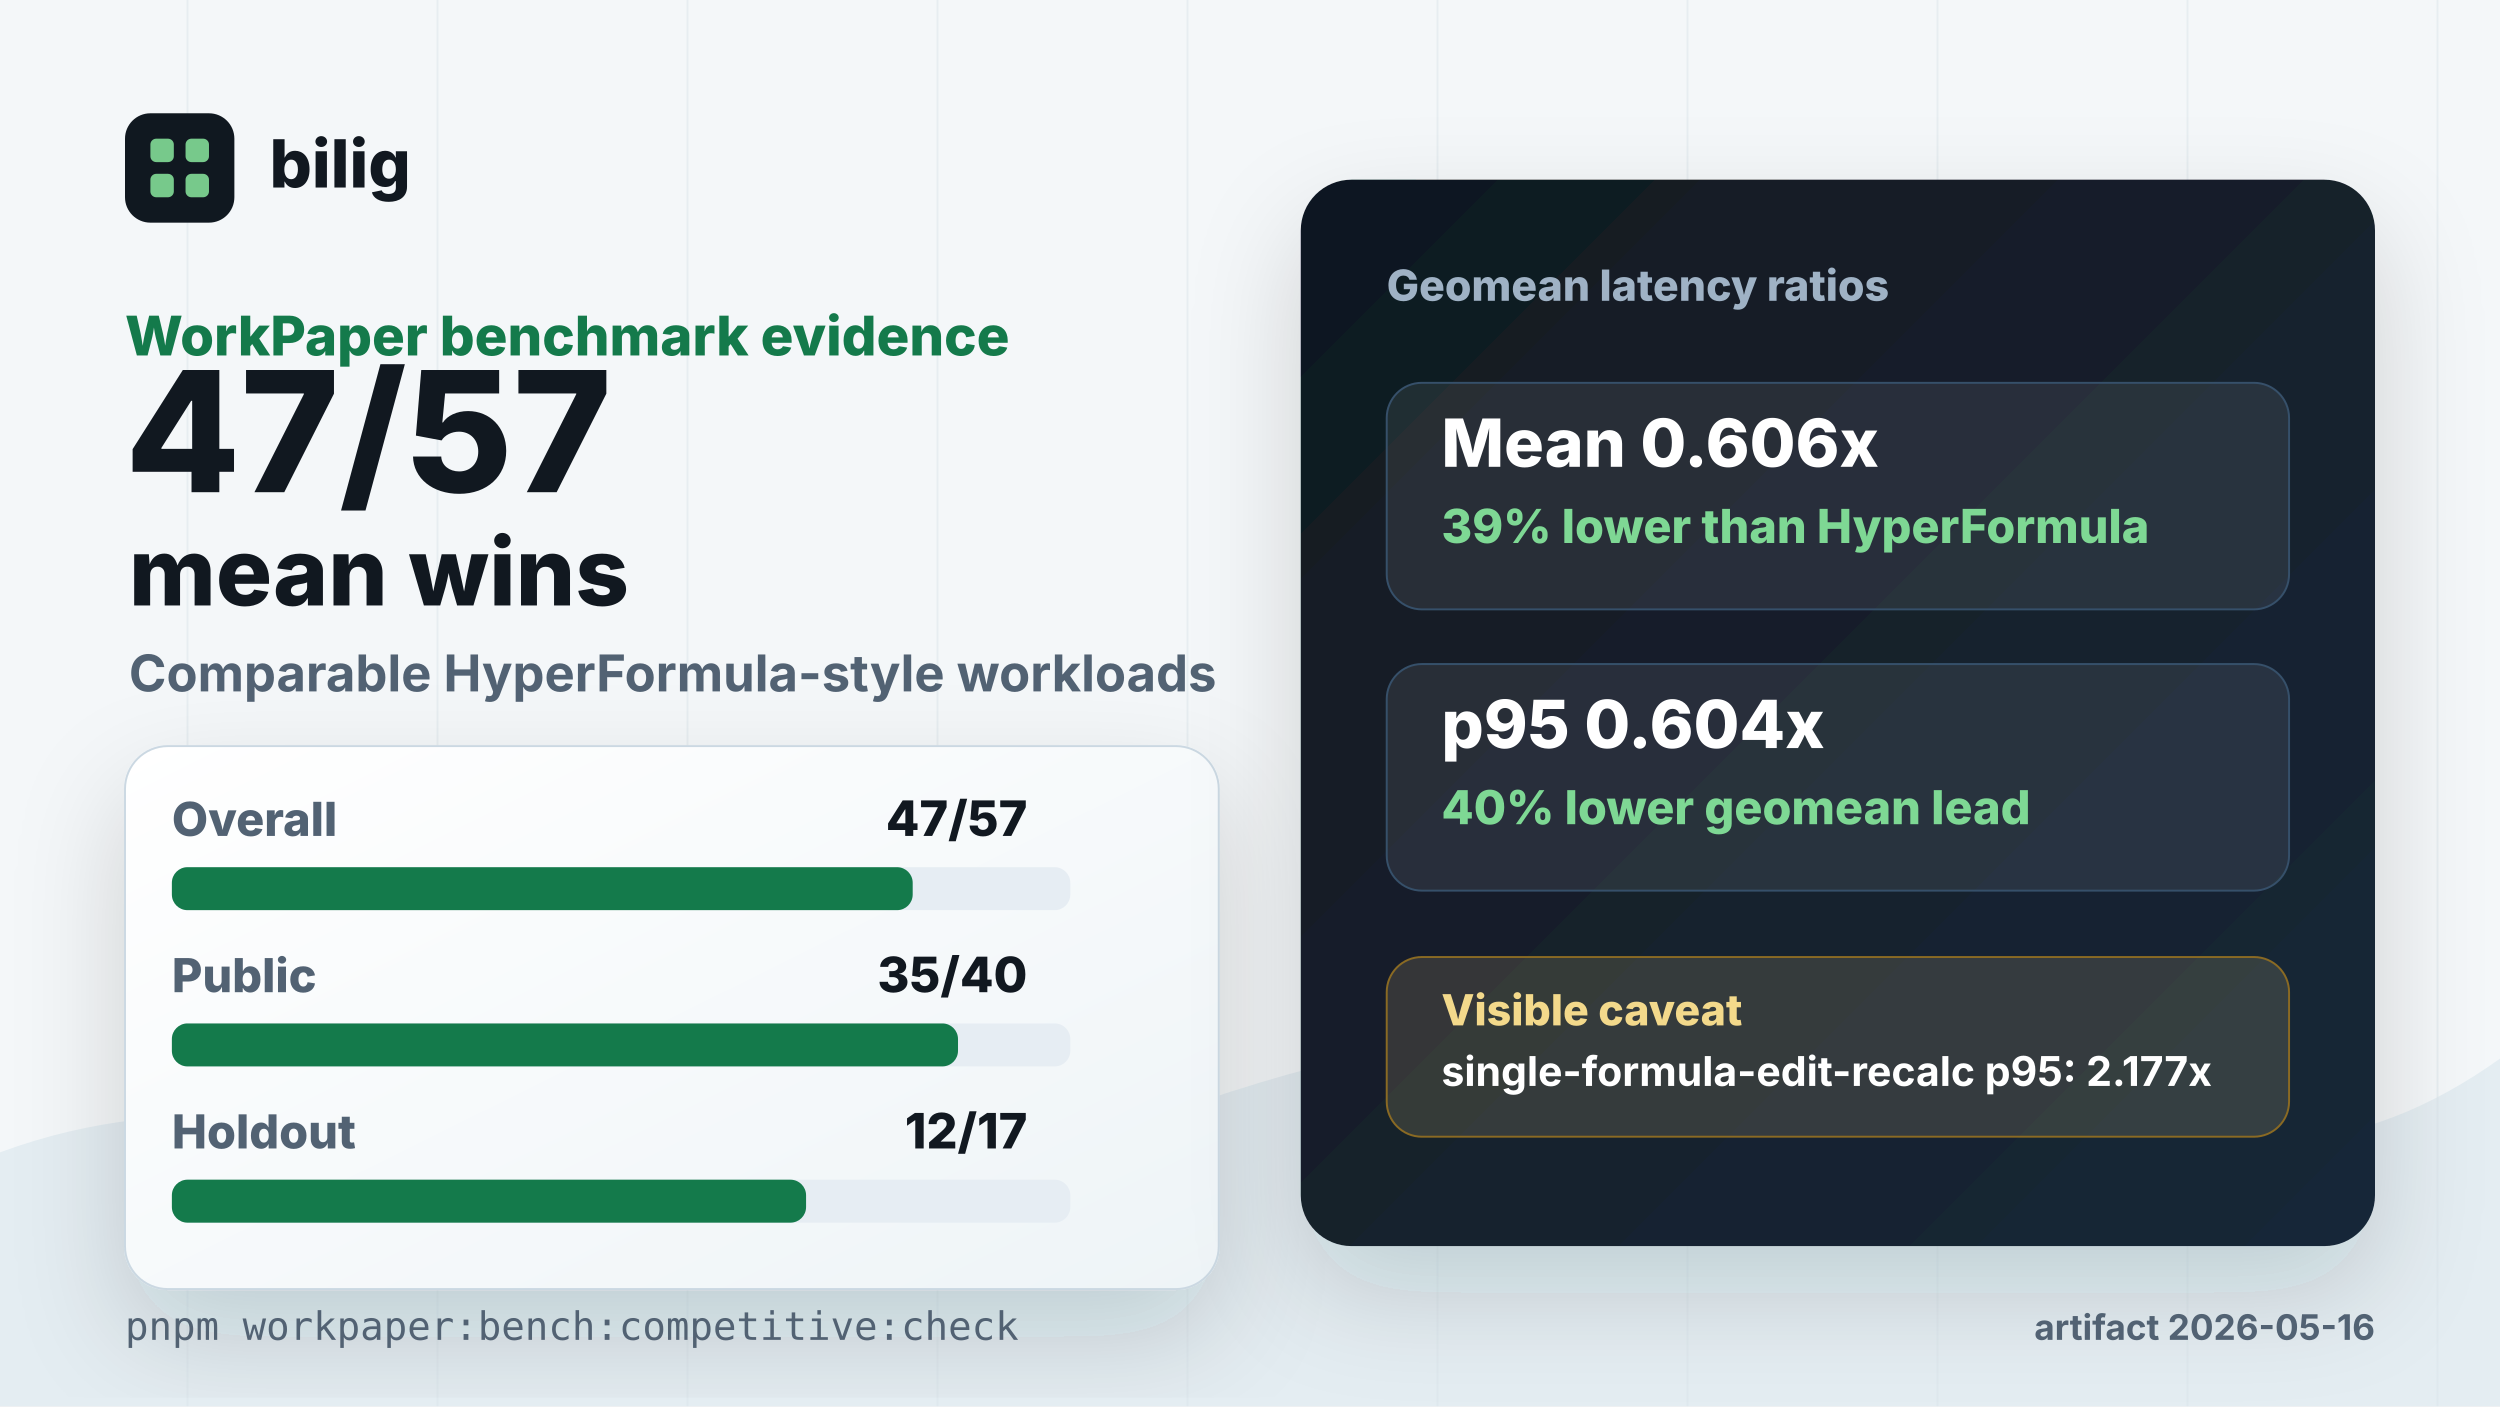
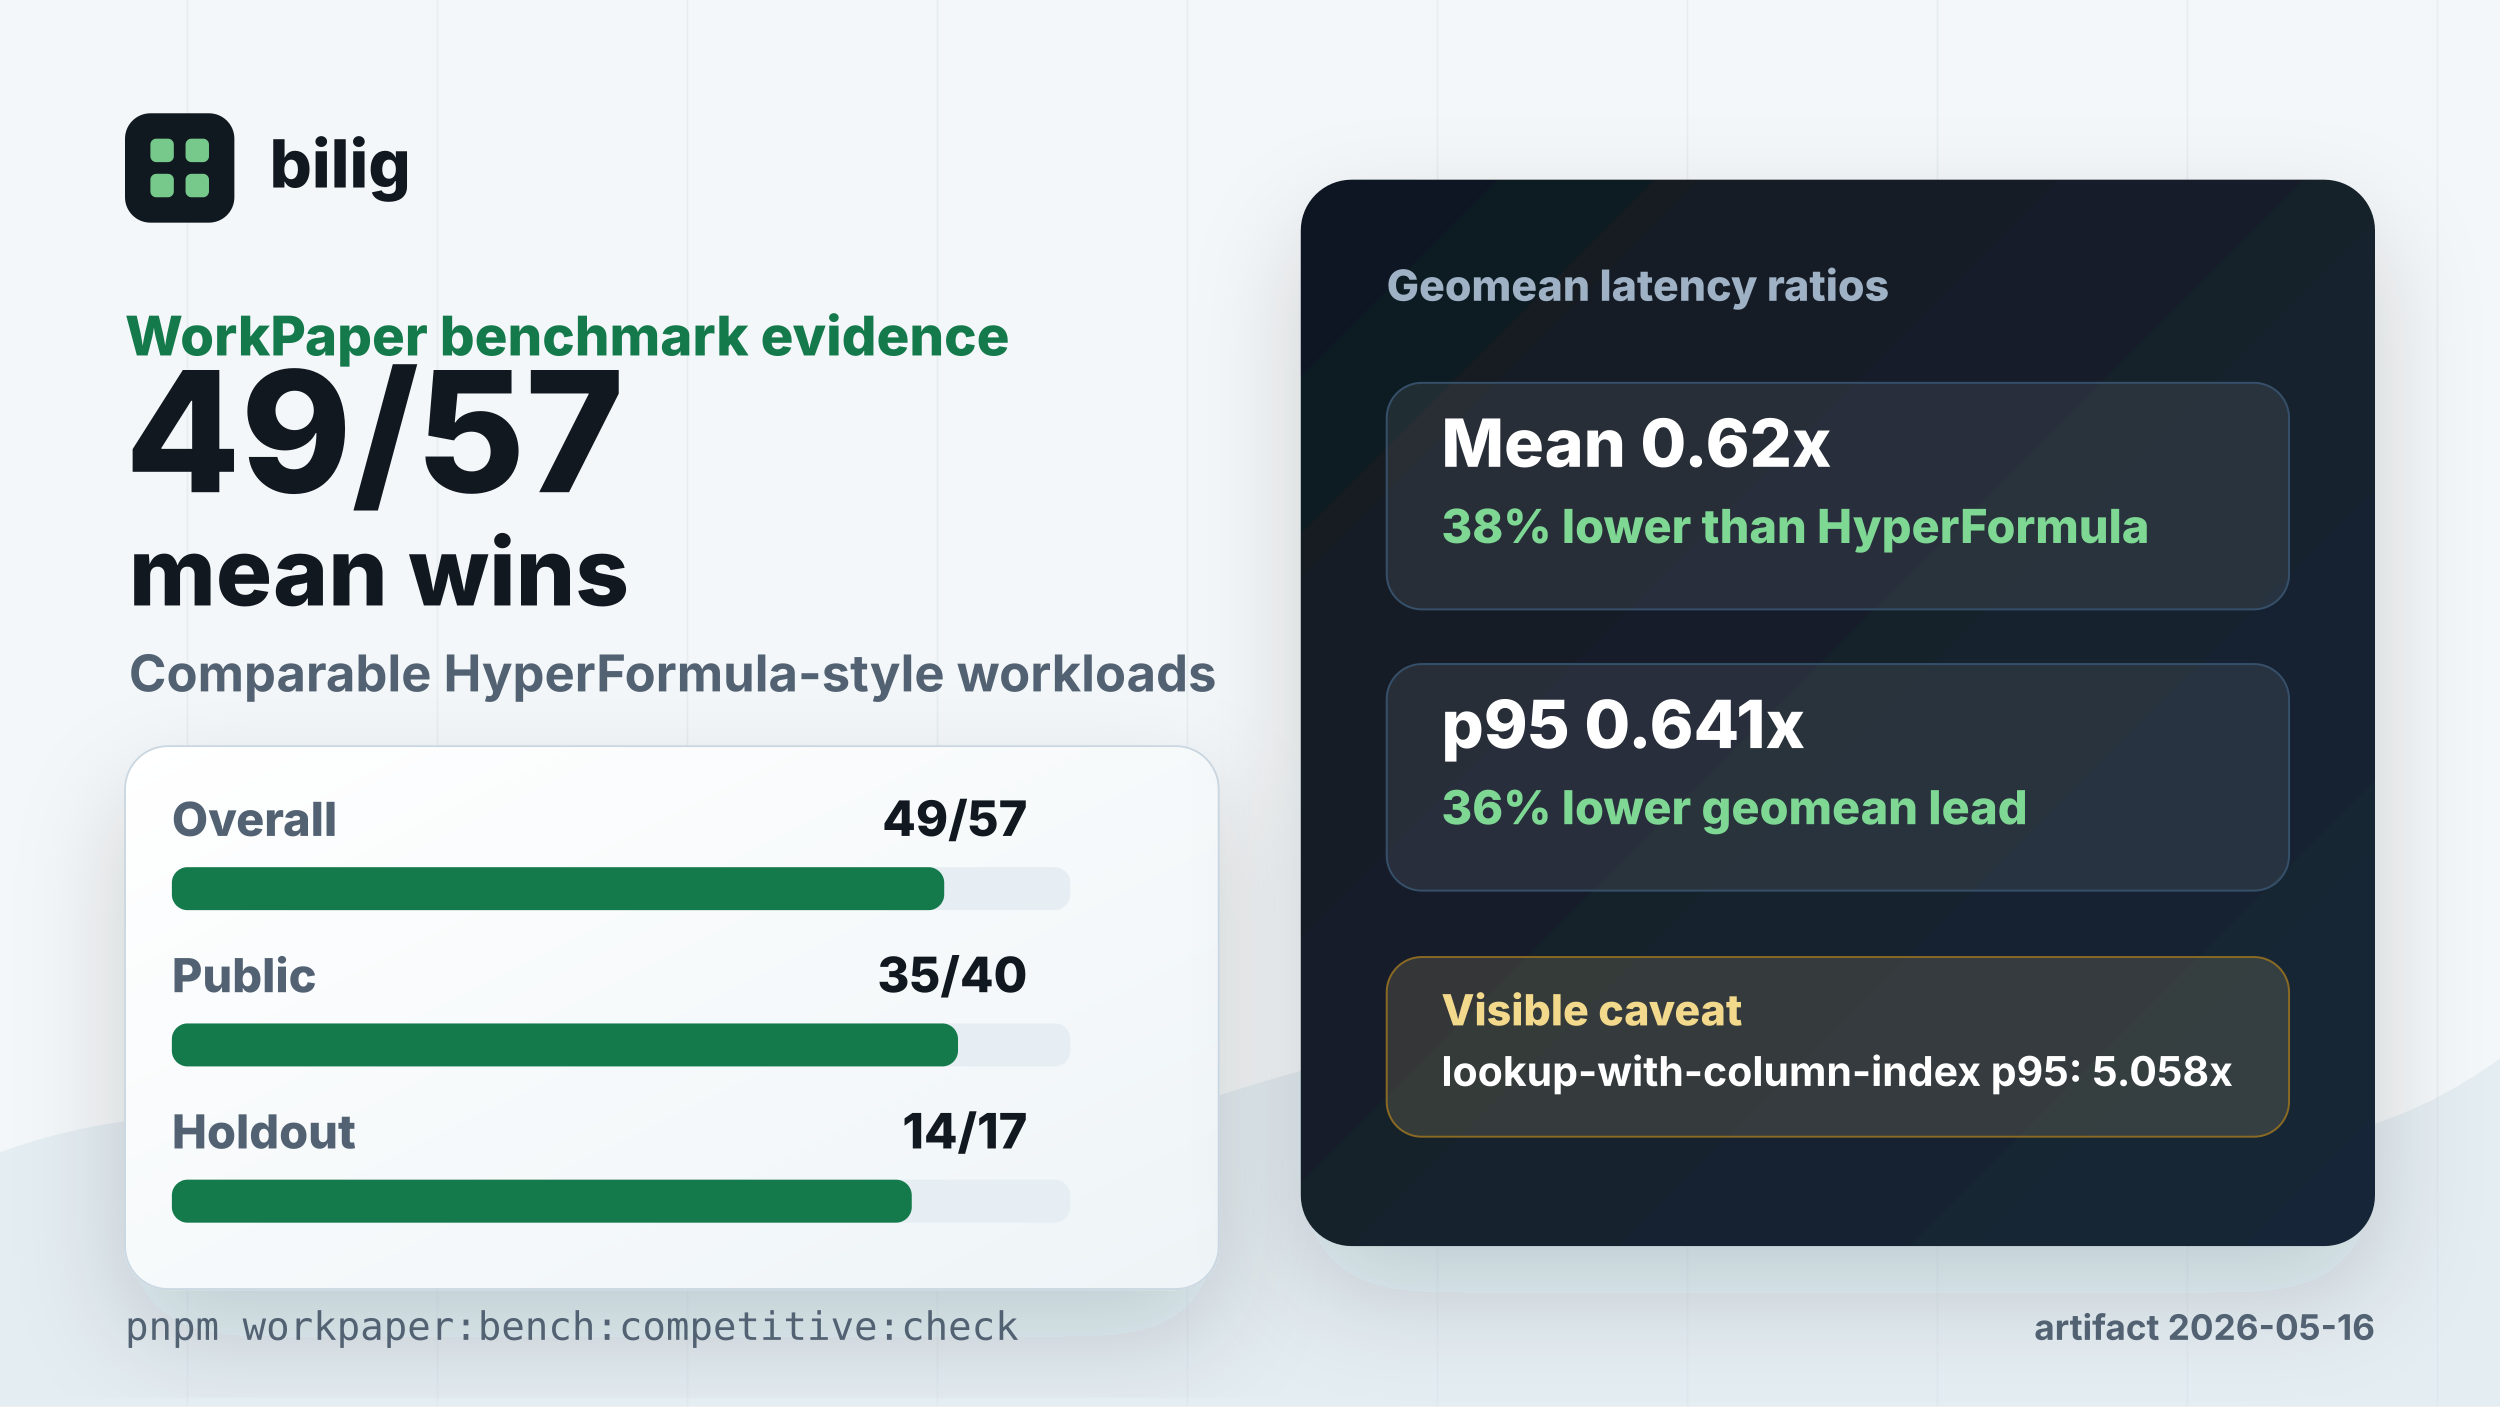
<svg xmlns="http://www.w3.org/2000/svg" width="1280" height="720" viewBox="0 0 1280 720">
  <defs>
    <linearGradient id="panel" x1="0" x2="1" y1="0" y2="1">
      <stop offset="0" stop-color="#ffffff" />
      <stop offset="1" stop-color="#eef4f7" />
    </linearGradient>
    <linearGradient id="dark" x1="0" x2="1" y1="0" y2="1">
      <stop offset="0" stop-color="#101820" />
      <stop offset="1" stop-color="#192838" />
    </linearGradient>
    <filter id="shadow" x="-20%" y="-20%" width="140%" height="140%">
      <feDropShadow dx="0" dy="24" stdDeviation="28" flood-color="#102033" flood-opacity="0.16" />
    </filter>
  </defs>
  <rect width="1280" height="720" fill="#f4f7f9" />
  <path d="M0 590 C190 520 340 674 520 600 C700 526 814 502 1000 560 C1135 602 1210 592 1280 542 L1280 720 L0 720 Z" fill="#e4edf2" />
  <g opacity="0.5" stroke="#d9e3ea" stroke-width="1">
    <path d="M96 0 V720" />
    <path d="M224 0 V720" />
    <path d="M352 0 V720" />
    <path d="M480 0 V720" />
    <path d="M608 0 V720" />
    <path d="M736 0 V720" />
    <path d="M864 0 V720" />
    <path d="M992 0 V720" />
    <path d="M1120 0 V720" />
    <path d="M1248 0 V720" />
  </g>
  <g transform="translate(64 58)">
    <rect x="0" y="0" width="56" height="56" rx="13" fill="#101820" />
    <rect x="13" y="13" width="12" height="12" rx="3" fill="#77c98b" />
    <rect x="31" y="13" width="12" height="12" rx="3" fill="#77c98b" />
    <rect x="13" y="31" width="12" height="12" rx="3" fill="#77c98b" />
    <rect x="31" y="31" width="12" height="12" rx="3" fill="#77c98b" />
    <text x="74" y="38" fill="#111820" font-family="Inter, Arial, Helvetica, sans-serif" font-size="34" font-weight="820">bilig</text>
  </g>
  <text x="64" y="182" fill="#147a4b" font-family="Inter, Arial, Helvetica, sans-serif" font-size="28" font-weight="820">WorkPaper benchmark evidence</text>
-   <text x="64" y="252" fill="#111820" font-family="Inter, Arial, Helvetica, sans-serif" font-size="86" font-weight="830" letter-spacing="0">47/57</text>
+   <text x="64" y="252" fill="#111820" font-family="Inter, Arial, Helvetica, sans-serif" font-size="86" font-weight="830" letter-spacing="0">49/57</text>
  <text x="66" y="310" fill="#111820" font-family="Inter, Arial, Helvetica, sans-serif" font-size="48" font-weight="800" letter-spacing="0">mean wins</text>
  <text x="66" y="354" fill="#526273" font-family="Inter, Arial, Helvetica, sans-serif" font-size="26" font-weight="650">Comparable HyperFormula-style workloads</text>
  <g filter="url(#shadow)">
    <rect x="64" y="382" width="560" height="278" rx="22" fill="url(#panel)" stroke="#cbd8e2" />
  </g>
  <g transform="translate(88 428)">
    <text x="0" y="0" fill="#526273" font-family="Inter, Arial, Helvetica, sans-serif" font-size="24" font-weight="760">Overall</text>
-     <text x="438" y="0" text-anchor="end" fill="#111820" font-family="Inter, Arial, Helvetica, sans-serif" font-size="25" font-weight="820">47/57</text>
+     <text x="438" y="0" text-anchor="end" fill="#111820" font-family="Inter, Arial, Helvetica, sans-serif" font-size="25" font-weight="820">49/57</text>
    <rect x="0" y="16" width="460" height="22" rx="8" fill="#e6edf3" />
-     <rect x="0" y="16" width="379.30" height="22" rx="8" fill="#147a4b" />
+     <rect x="0" y="16" width="395.44" height="22" rx="8" fill="#147a4b" />
  </g>
  <g transform="translate(88 508)">
    <text x="0" y="0" fill="#526273" font-family="Inter, Arial, Helvetica, sans-serif" font-size="24" font-weight="760">Public</text>
    <text x="438" y="0" text-anchor="end" fill="#111820" font-family="Inter, Arial, Helvetica, sans-serif" font-size="25" font-weight="820">35/40</text>
    <rect x="0" y="16" width="460" height="22" rx="8" fill="#e6edf3" />
    <rect x="0" y="16" width="402.50" height="22" rx="8" fill="#147a4b" />
  </g>
  <g transform="translate(88 588)">
    <text x="0" y="0" fill="#526273" font-family="Inter, Arial, Helvetica, sans-serif" font-size="24" font-weight="760">Holdout</text>
-     <text x="438" y="0" text-anchor="end" fill="#111820" font-family="Inter, Arial, Helvetica, sans-serif" font-size="25" font-weight="820">12/17</text>
+     <text x="438" y="0" text-anchor="end" fill="#111820" font-family="Inter, Arial, Helvetica, sans-serif" font-size="25" font-weight="820">14/17</text>
    <rect x="0" y="16" width="460" height="22" rx="8" fill="#e6edf3" />
-     <rect x="0" y="16" width="324.71" height="22" rx="8" fill="#147a4b" />
+     <rect x="0" y="16" width="378.82" height="22" rx="8" fill="#147a4b" />
  </g>
  <g filter="url(#shadow)">
    <rect x="666" y="92" width="550" height="546" rx="26" fill="url(#dark)" />
  </g>
  <text x="710" y="154" fill="#9fb2c5" font-family="Inter, Arial, Helvetica, sans-serif" font-size="22" font-weight="760">Geomean latency ratios</text>
  <g transform="translate(710 196)">
    <rect x="0" y="0" width="462" height="116" rx="18" fill="#ffffff" fill-opacity="0.08" stroke="#36506a" />
-     <text x="28" y="43" fill="#ffffff" font-family="Inter, Arial, Helvetica, sans-serif" font-size="34" font-weight="840">Mean 0.606x</text>
-     <text x="28" y="82" fill="#7ed894" font-family="Inter, Arial, Helvetica, sans-serif" font-size="24" font-weight="780">39% lower than HyperFormula</text>
+     <text x="28" y="43" fill="#ffffff" font-family="Inter, Arial, Helvetica, sans-serif" font-size="34" font-weight="840">Mean 0.62x</text>
+     <text x="28" y="82" fill="#7ed894" font-family="Inter, Arial, Helvetica, sans-serif" font-size="24" font-weight="780">38% lower than HyperFormula</text>
  </g>
  <g transform="translate(710 340)">
    <rect x="0" y="0" width="462" height="116" rx="18" fill="#ffffff" fill-opacity="0.08" stroke="#36506a" />
-     <text x="28" y="43" fill="#ffffff" font-family="Inter, Arial, Helvetica, sans-serif" font-size="34" font-weight="840">p95 0.604x</text>
-     <text x="28" y="82" fill="#7ed894" font-family="Inter, Arial, Helvetica, sans-serif" font-size="24" font-weight="780">40% lower geomean lead</text>
+     <text x="28" y="43" fill="#ffffff" font-family="Inter, Arial, Helvetica, sans-serif" font-size="34" font-weight="840">p95 0.641x</text>
+     <text x="28" y="82" fill="#7ed894" font-family="Inter, Arial, Helvetica, sans-serif" font-size="24" font-weight="780">36% lower geomean lead</text>
  </g>
  <g transform="translate(710 490)">
    <rect x="0" y="0" width="462" height="92" rx="18" fill="#f4d991" fill-opacity="0.14" stroke="#8a6a23" />
    <text x="28" y="35" fill="#f3d98b" font-family="Inter, Arial, Helvetica, sans-serif" font-size="22" font-weight="820">Visible caveat</text>
-     <text x="28" y="66" fill="#ffffff" font-family="Inter, Arial, Helvetica, sans-serif" font-size="21" font-weight="650">single-formula-edit-recalc p95: 2.177x</text>
+     <text x="28" y="66" fill="#ffffff" font-family="Inter, Arial, Helvetica, sans-serif" font-size="21" font-weight="650">lookup-with-column-index p95: 5.058x</text>
  </g>
  <text x="64" y="686" fill="#526273" font-family="SFMono-Regular, Menlo, Consolas, monospace" font-size="20">pnpm workpaper:bench:competitive:check</text>
  <text x="1216" y="686" text-anchor="end" fill="#526273" font-family="Inter, Arial, Helvetica, sans-serif" font-size="18" font-weight="650">artifact 2026-05-16</text>
</svg>
